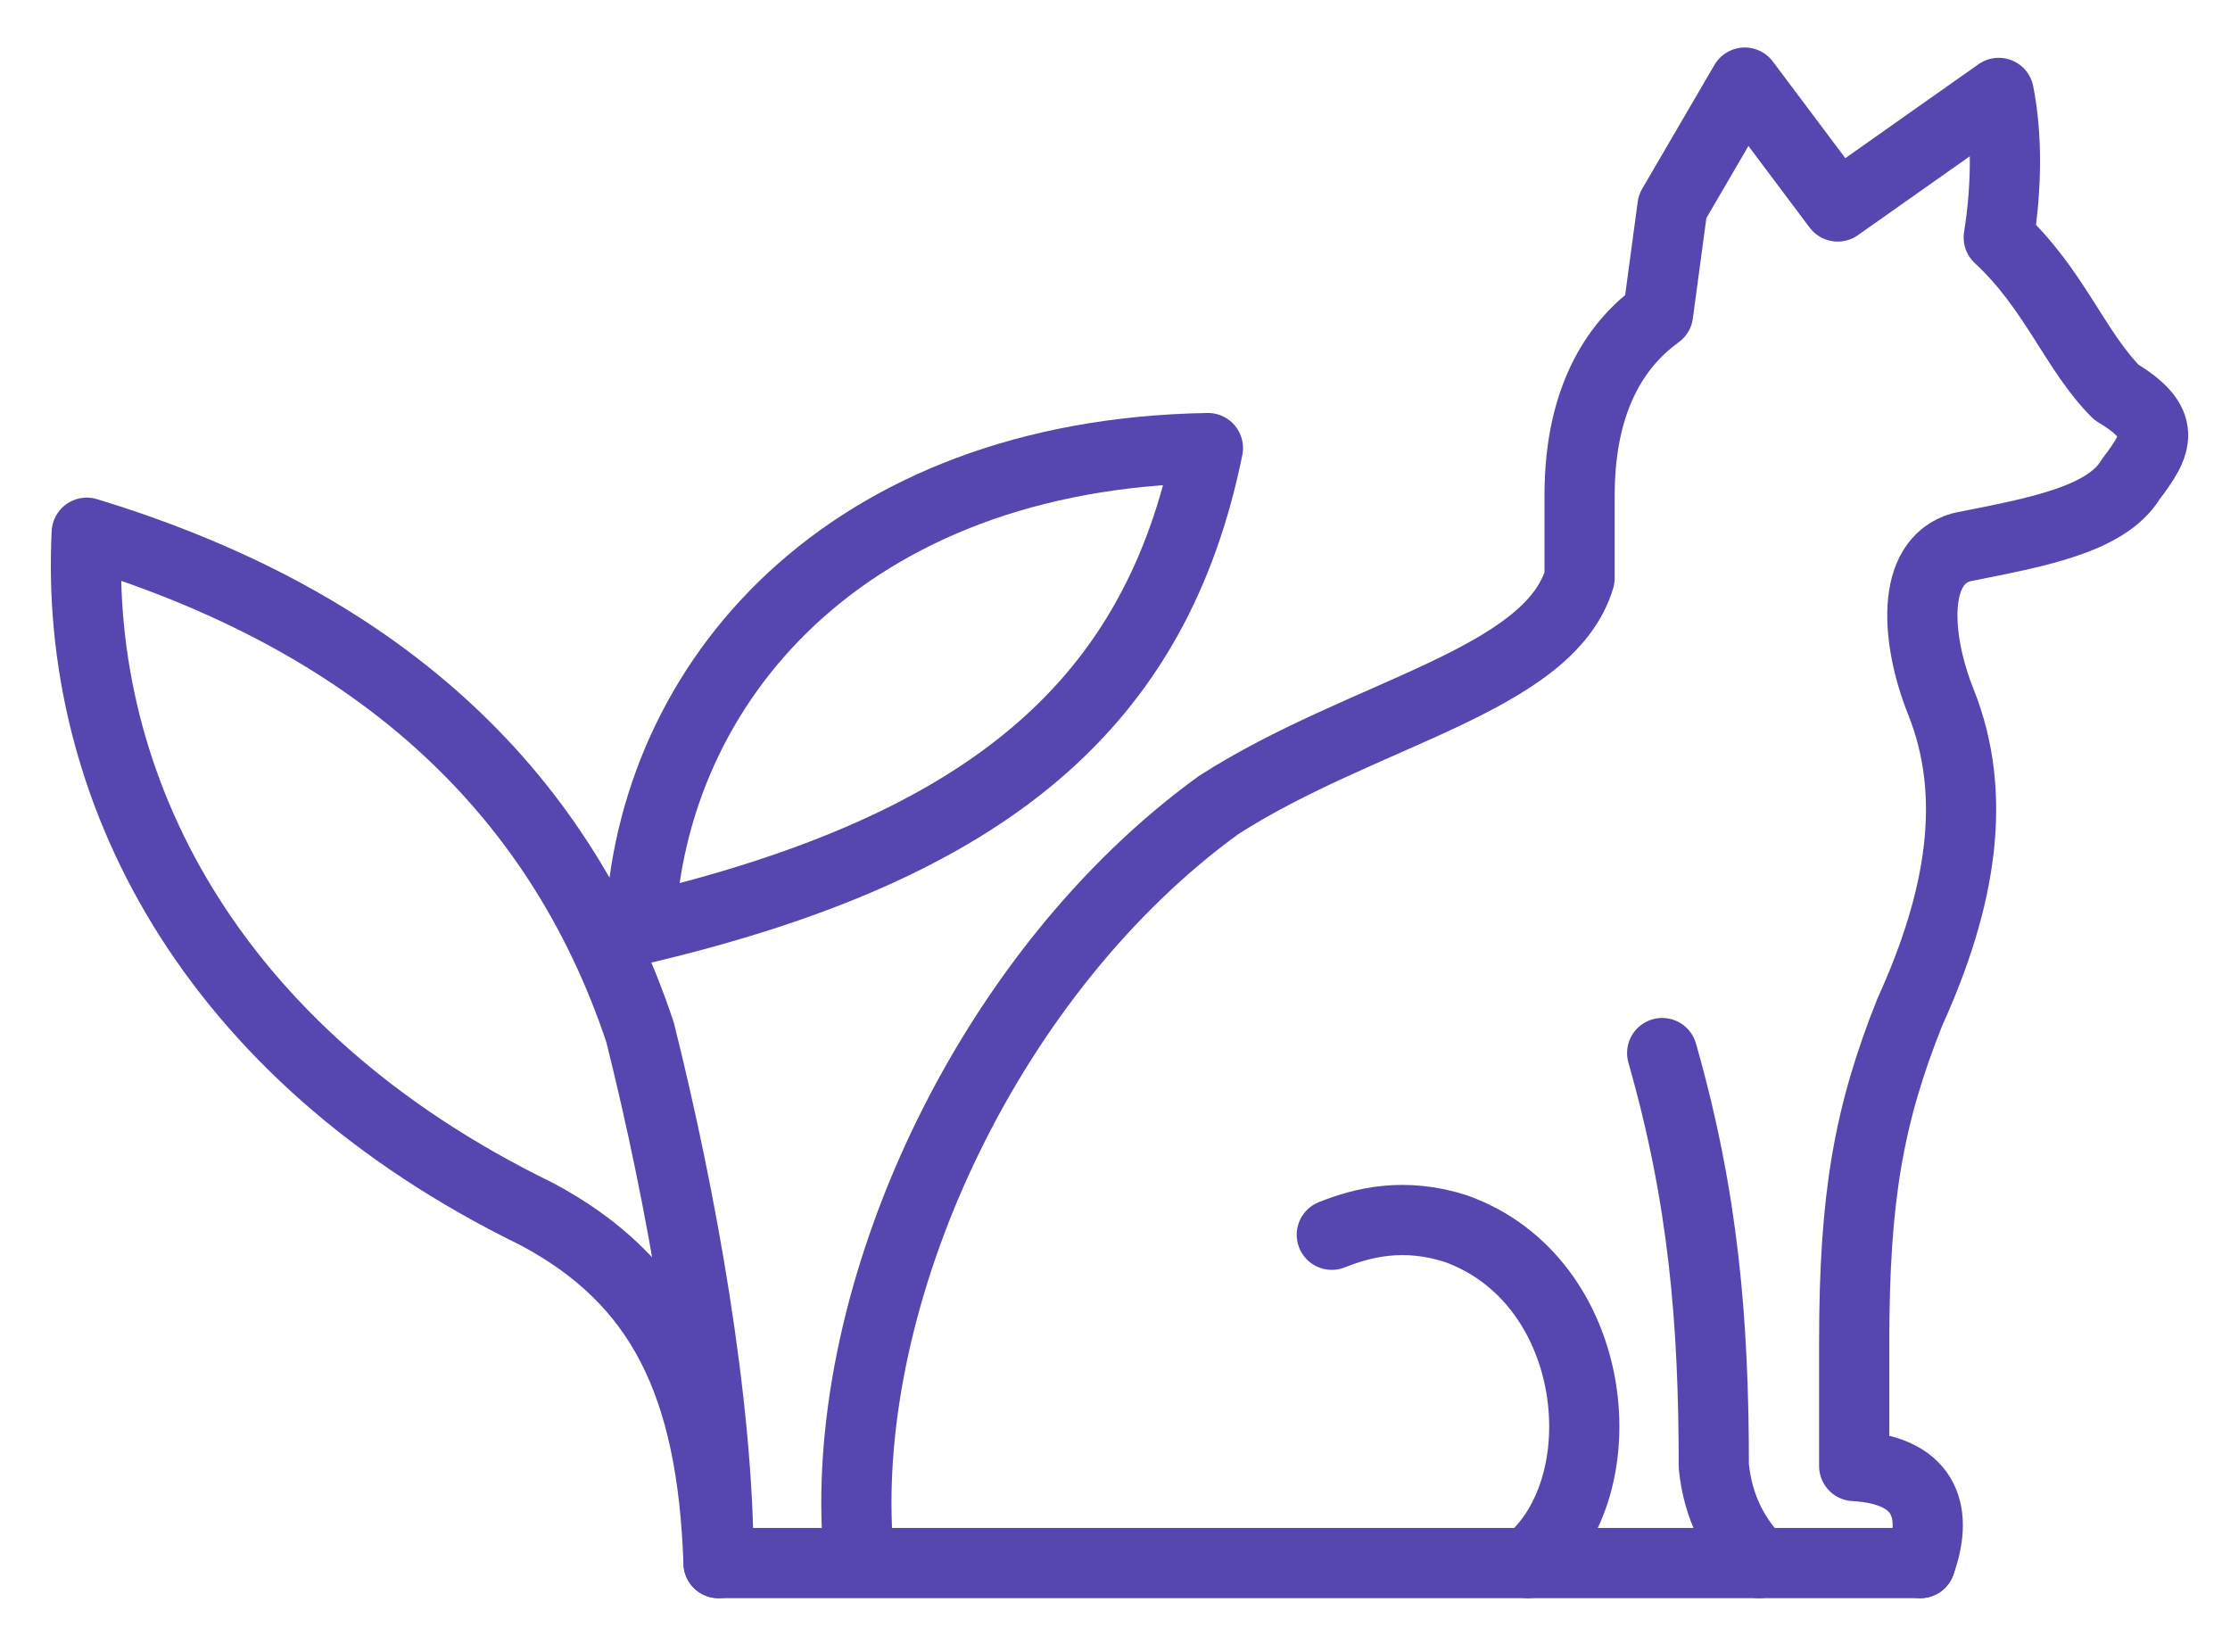
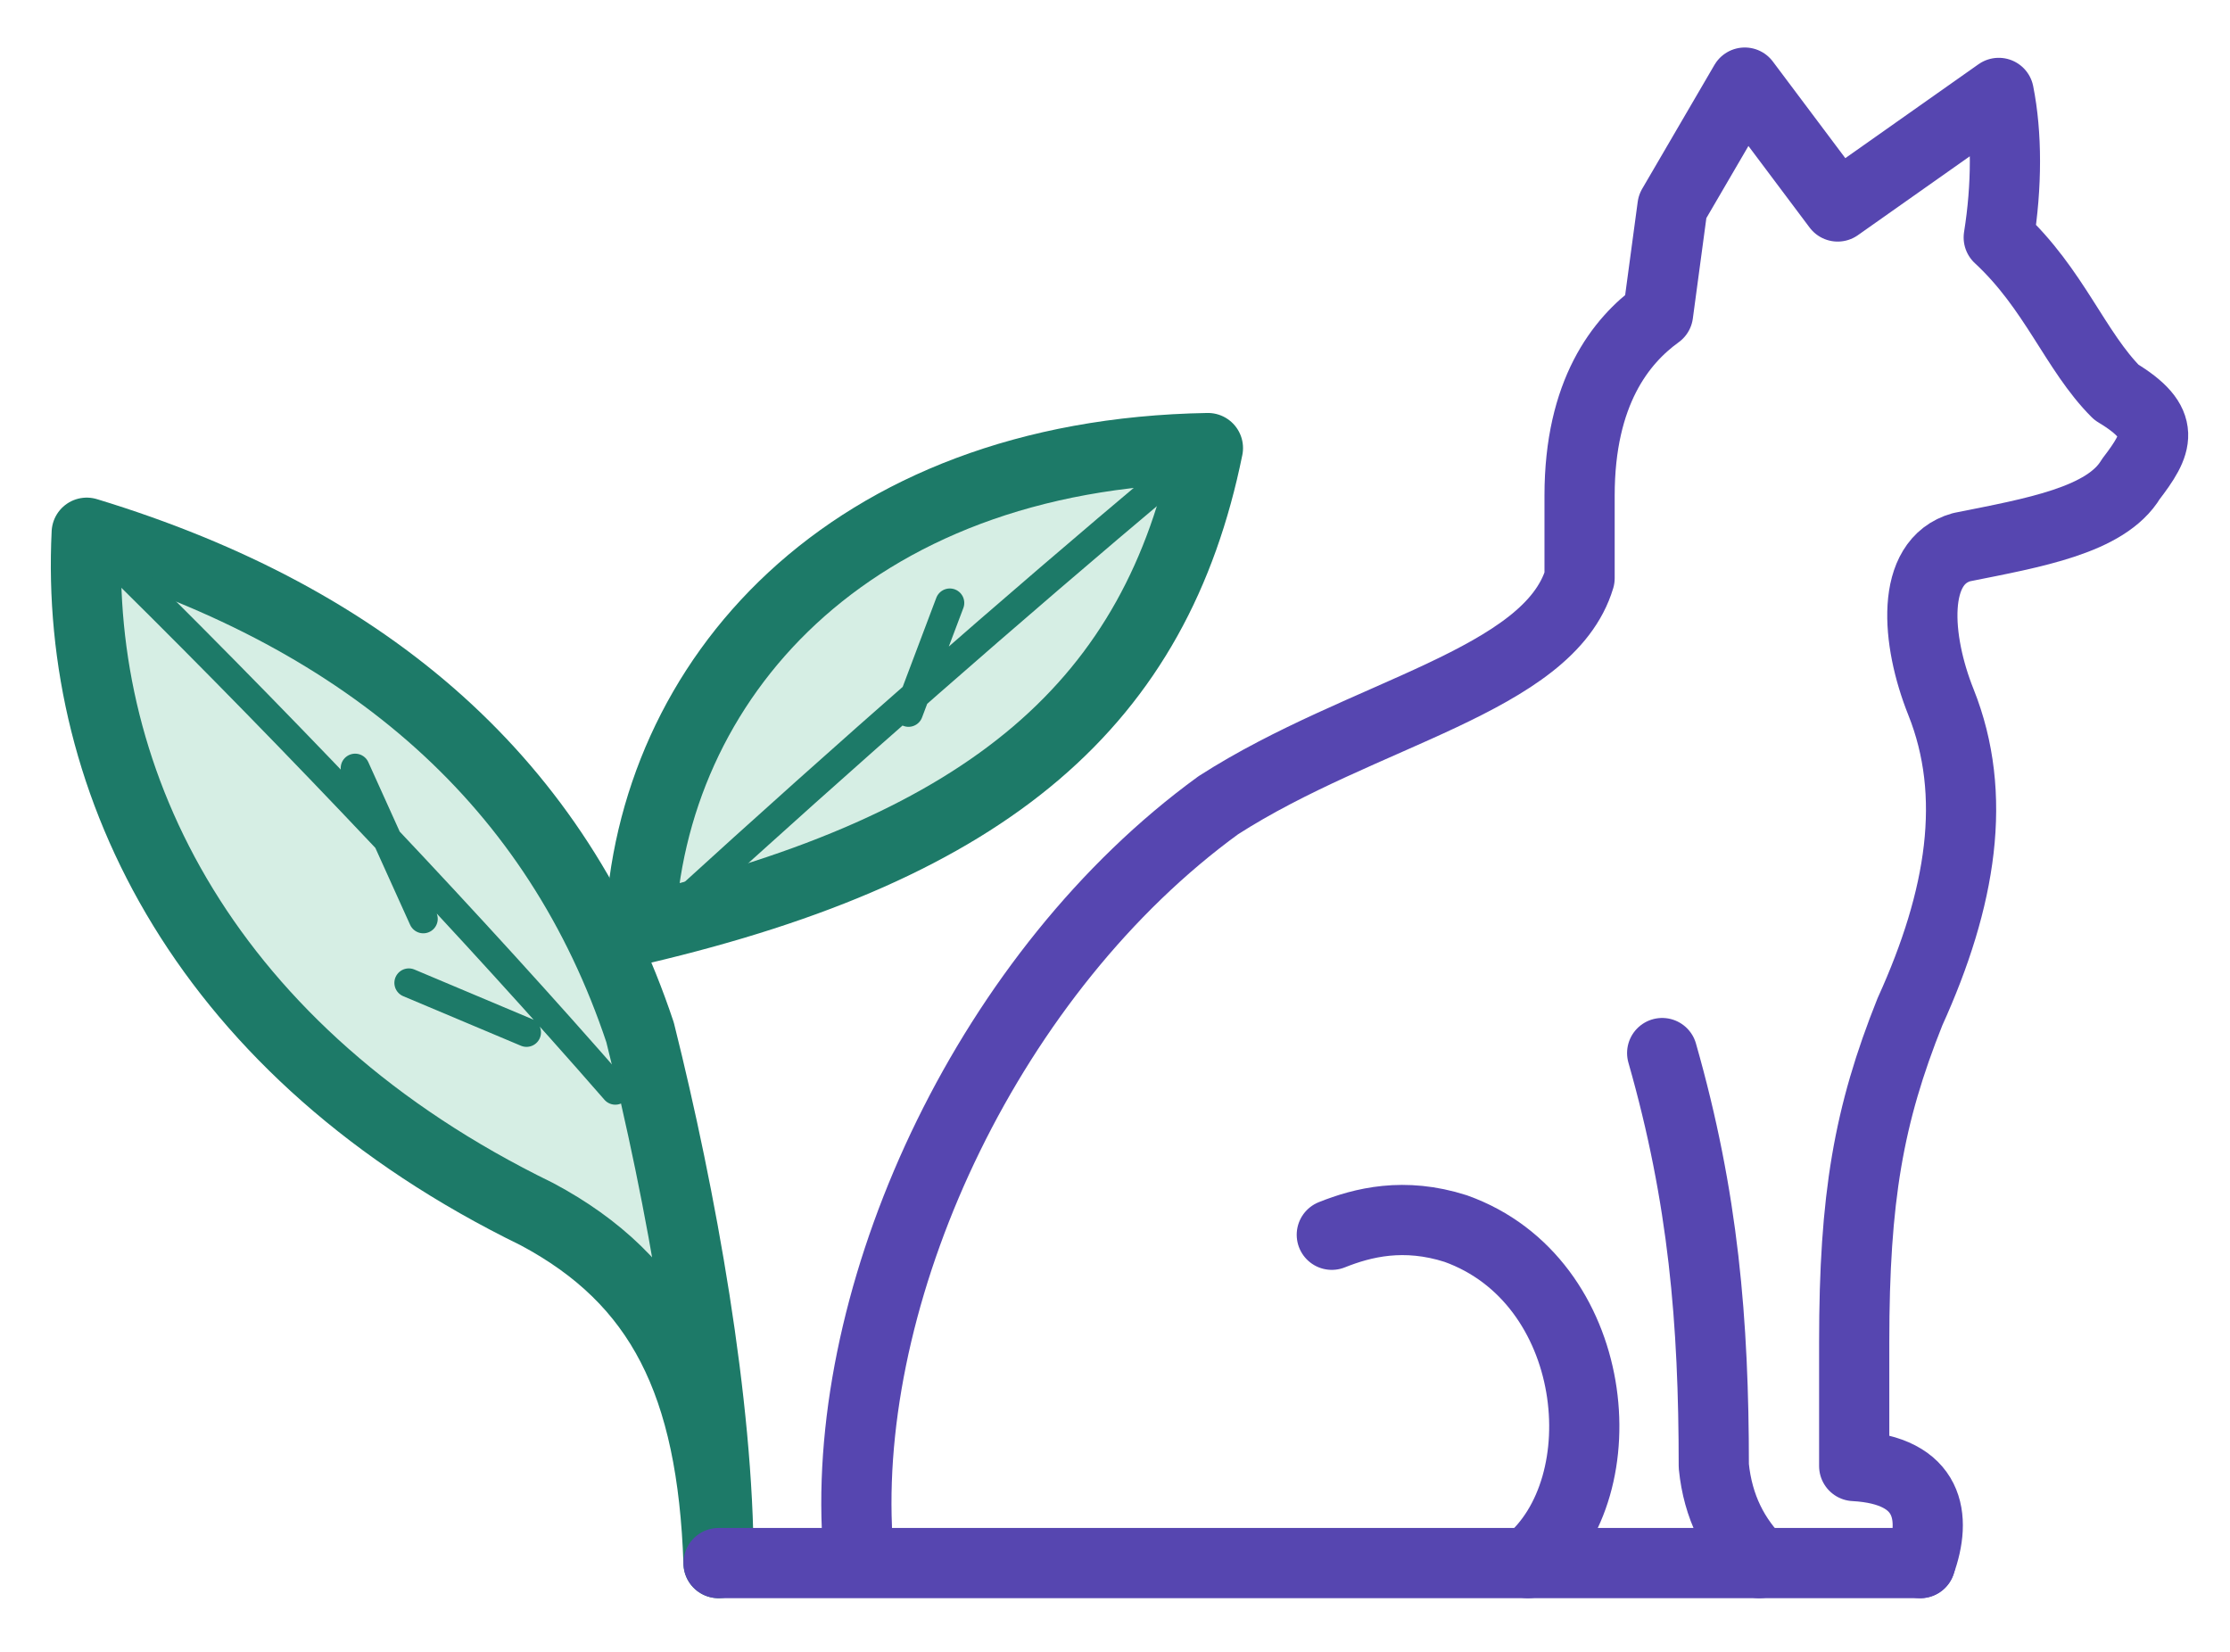
<svg xmlns="http://www.w3.org/2000/svg" viewBox="200 140 1080 800" fill="none" stroke="#5646B0" stroke-width="34" stroke-linecap="round" stroke-linejoin="round">
-   <path d="M548 897C548 820 530 720 510 640C470 520 380 440 242 398C236 520 300 650 460 728C520 760 545 810 548 897" />
-   <path d="M510 590C515 470 610 360 785 357C760 480 680 550 510 590" />
+   <path stroke="#1D7A68" fill="#D6EEE4" d="M548 897C548 820 530 720 510 640C470 520 380 440 242 398C236 520 300 650 460 728C520 760 545 810 548 897" />
+   <path stroke="#1D7A68" fill="#D6EEE4" d="M510 590C515 470 610 360 785 357C760 480 680 550 510 590" />
+   <path stroke="#1D7A68" stroke-width="14" d="M498 668C430 590 345 500 262 418M405 585L372 512M455 640L398 616M530 578C610 505 690 435 765 372M640 485L660 432" />
  <path d="M548 897H1130" />
  <path d="M615 880C610 760 680 610 790 530C860 485 950 470 965 420V380C965 330 985 305 1003 292L1010 240L1045 180L1090 240L1168 185C1172 205 1172 230 1168 255C1195 280 1205 310 1225 330C1250 345 1245 355 1232 372C1220 392 1185 398 1150 405C1125 412 1128 450 1140 480C1158 525 1150 575 1125 630C1105 680 1098 720 1098 790V850C1135 852 1138 875 1130 897" />
  <path d="M1005 650C1025 720 1030 780 1030 850C1032 870 1040 885 1052 897" />
  <path d="M940 897C985 860 975 760 905 735C880 727 860 732 845 738" />
</svg>
